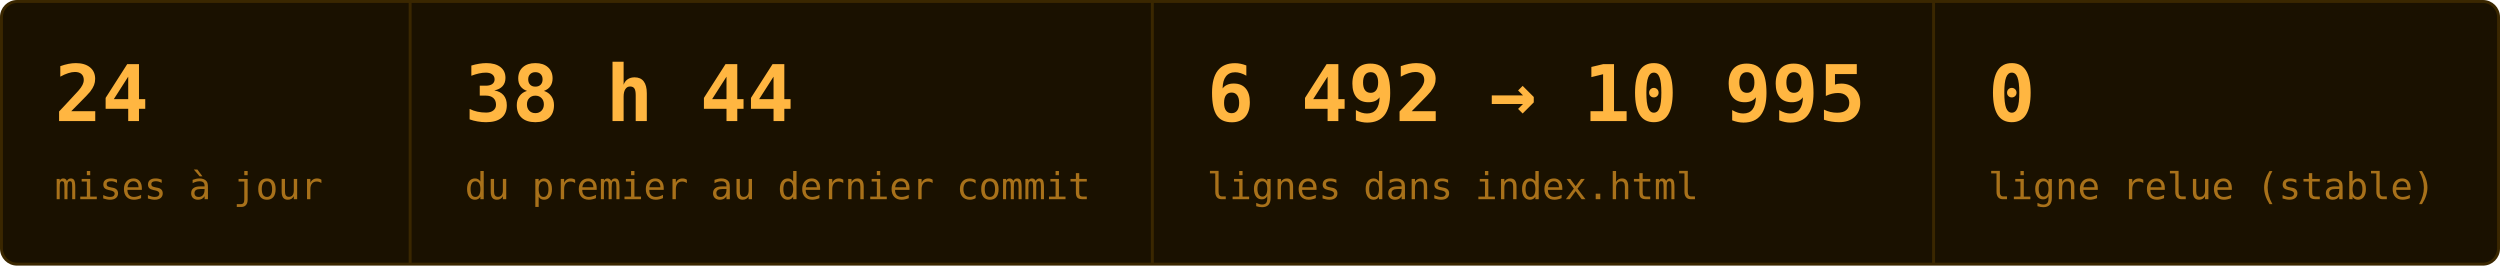
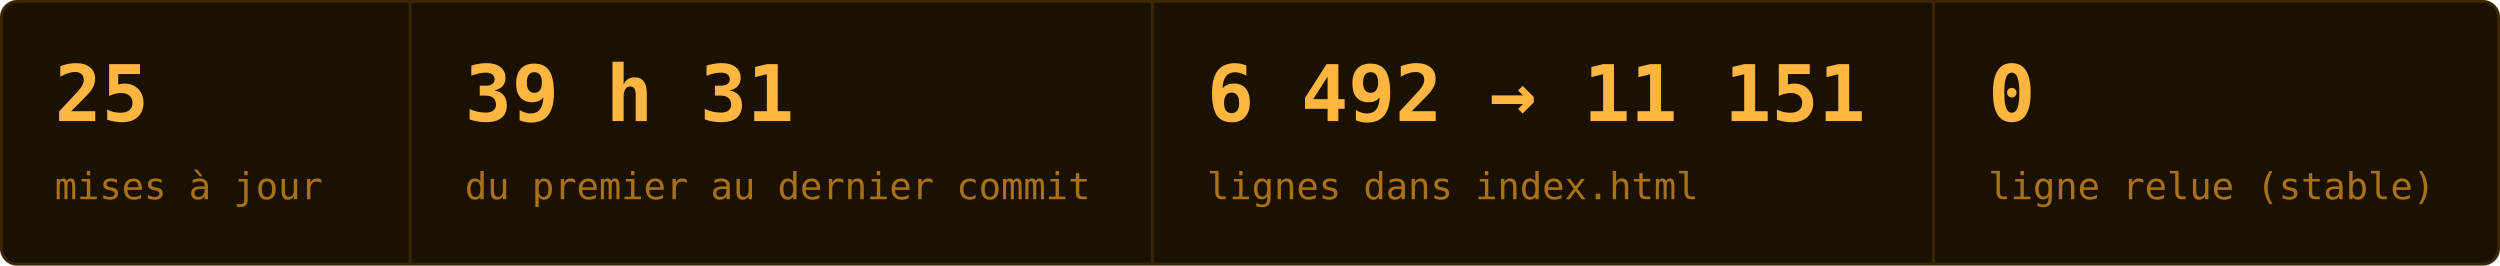
- <svg xmlns="http://www.w3.org/2000/svg" width="1280" height="136" viewBox="0 0 1280 136" role="img" aria-label="En chiffres : 24 mises à jour, 38 h 44 du premier au dernier commit, 6 492 → 10 995 lignes dans index.html, 0 ligne relue (stable)">
+ <svg xmlns="http://www.w3.org/2000/svg" width="1280" height="136" viewBox="0 0 1280 136" role="img" aria-label="En chiffres : 25 mises à jour, 39 h 31 du premier au dernier commit, 6 492 → 11 151 lignes dans index.html, 0 ligne relue (stable)">
  <rect x=".75" y=".75" width="1278.5" height="134.5" rx="8" fill="#1a1100" stroke="#3a2700" stroke-width="1.5" />
-   <text x="28.0" y="62" font-family="'JetBrains Mono', 'Cascadia Mono', Consolas, Menlo, 'DejaVu Sans Mono', monospace" font-size="40" font-weight="700" fill="#ffb641">24</text>
+   <text x="28.0" y="62" font-family="'JetBrains Mono', 'Cascadia Mono', Consolas, Menlo, 'DejaVu Sans Mono', monospace" font-size="40" font-weight="700" fill="#ffb641">25</text>
  <text x="28.0" y="102" font-family="'JetBrains Mono', 'Cascadia Mono', Consolas, Menlo, 'DejaVu Sans Mono', monospace" font-size="19" fill="#a8711a">mises à jour</text>
  <line x1="210.0" y1="1" x2="210.0" y2="135" stroke="#3a2700" stroke-width="1.5" />
-   <text x="238.0" y="62" font-family="'JetBrains Mono', 'Cascadia Mono', Consolas, Menlo, 'DejaVu Sans Mono', monospace" font-size="40" font-weight="700" fill="#ffb641">38 h 44</text>
+   <text x="238.0" y="62" font-family="'JetBrains Mono', 'Cascadia Mono', Consolas, Menlo, 'DejaVu Sans Mono', monospace" font-size="40" font-weight="700" fill="#ffb641">39 h 31</text>
  <text x="238.0" y="102" font-family="'JetBrains Mono', 'Cascadia Mono', Consolas, Menlo, 'DejaVu Sans Mono', monospace" font-size="19" fill="#a8711a">du premier au dernier commit</text>
  <line x1="590.0" y1="1" x2="590.0" y2="135" stroke="#3a2700" stroke-width="1.5" />
-   <text x="618.0" y="62" font-family="'JetBrains Mono', 'Cascadia Mono', Consolas, Menlo, 'DejaVu Sans Mono', monospace" font-size="40" font-weight="700" fill="#ffb641">6 492 → 10 995</text>
+   <text x="618.0" y="62" font-family="'JetBrains Mono', 'Cascadia Mono', Consolas, Menlo, 'DejaVu Sans Mono', monospace" font-size="40" font-weight="700" fill="#ffb641">6 492 → 11 151</text>
  <text x="618.0" y="102" font-family="'JetBrains Mono', 'Cascadia Mono', Consolas, Menlo, 'DejaVu Sans Mono', monospace" font-size="19" fill="#a8711a">lignes dans index.html</text>
  <line x1="990.0" y1="1" x2="990.0" y2="135" stroke="#3a2700" stroke-width="1.5" />
  <text x="1018.0" y="62" font-family="'JetBrains Mono', 'Cascadia Mono', Consolas, Menlo, 'DejaVu Sans Mono', monospace" font-size="40" font-weight="700" fill="#ffb641">0</text>
  <text x="1018.0" y="102" font-family="'JetBrains Mono', 'Cascadia Mono', Consolas, Menlo, 'DejaVu Sans Mono', monospace" font-size="19" fill="#a8711a">ligne relue (stable)</text>
</svg>
